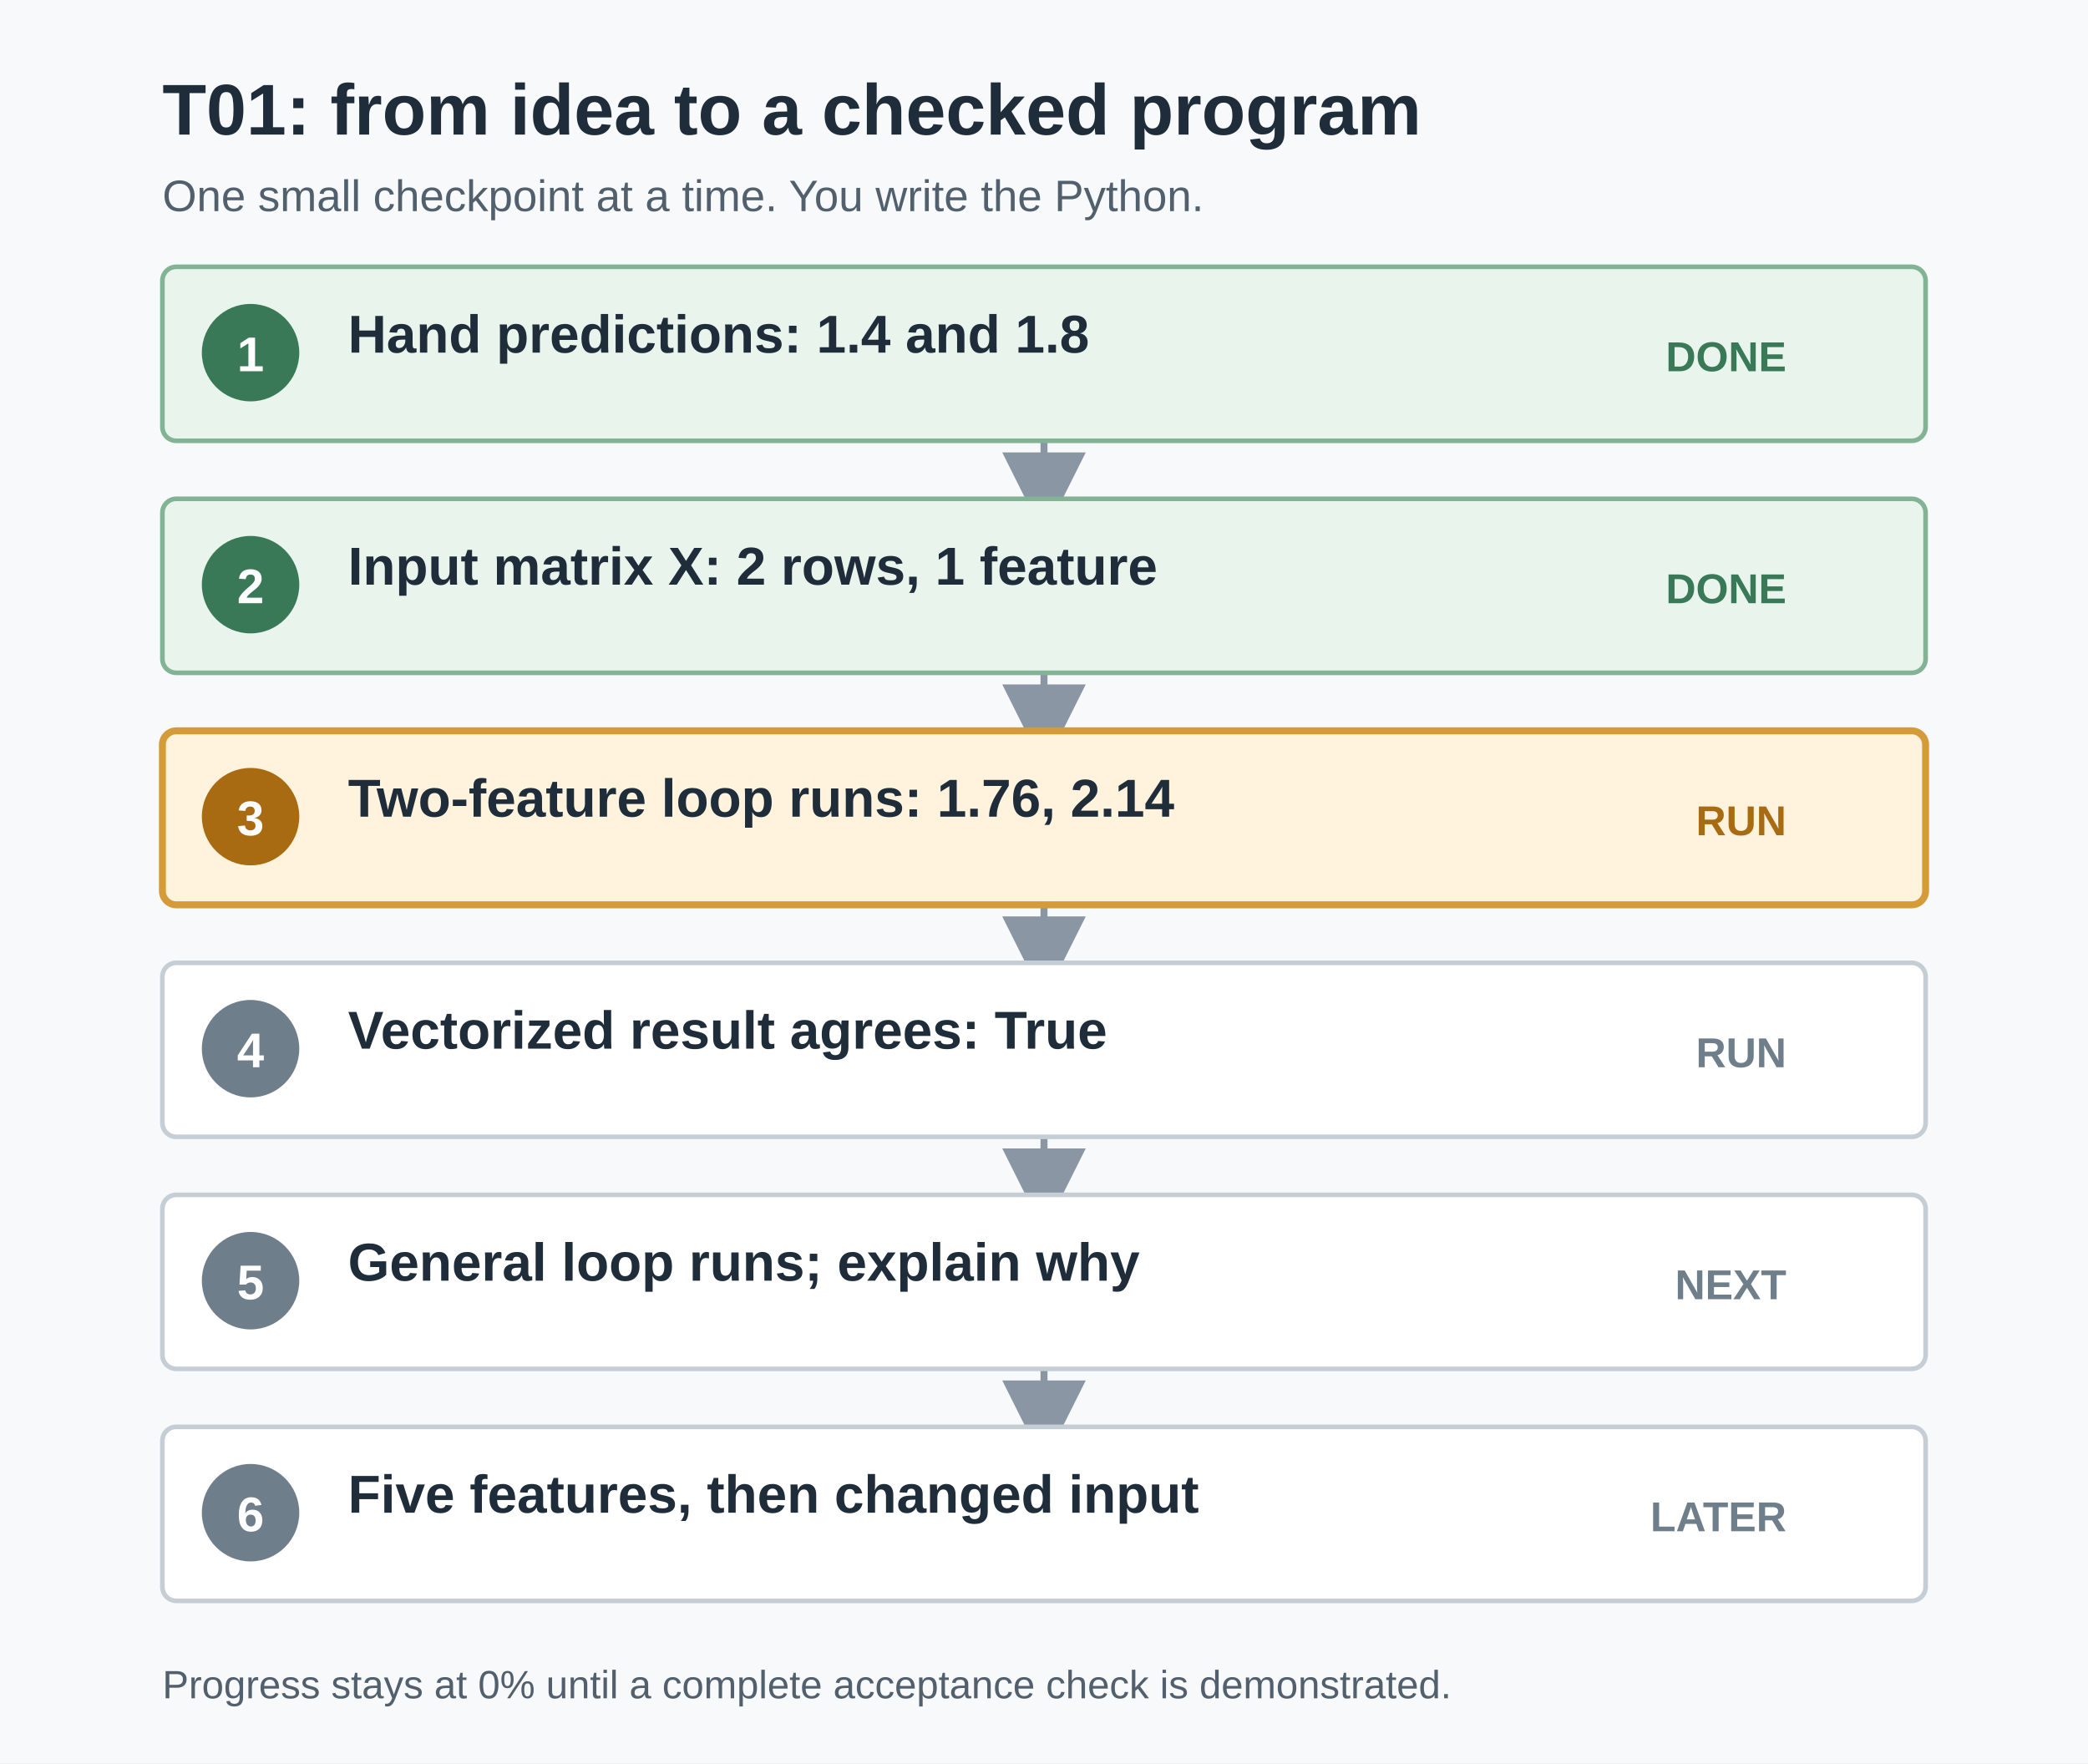
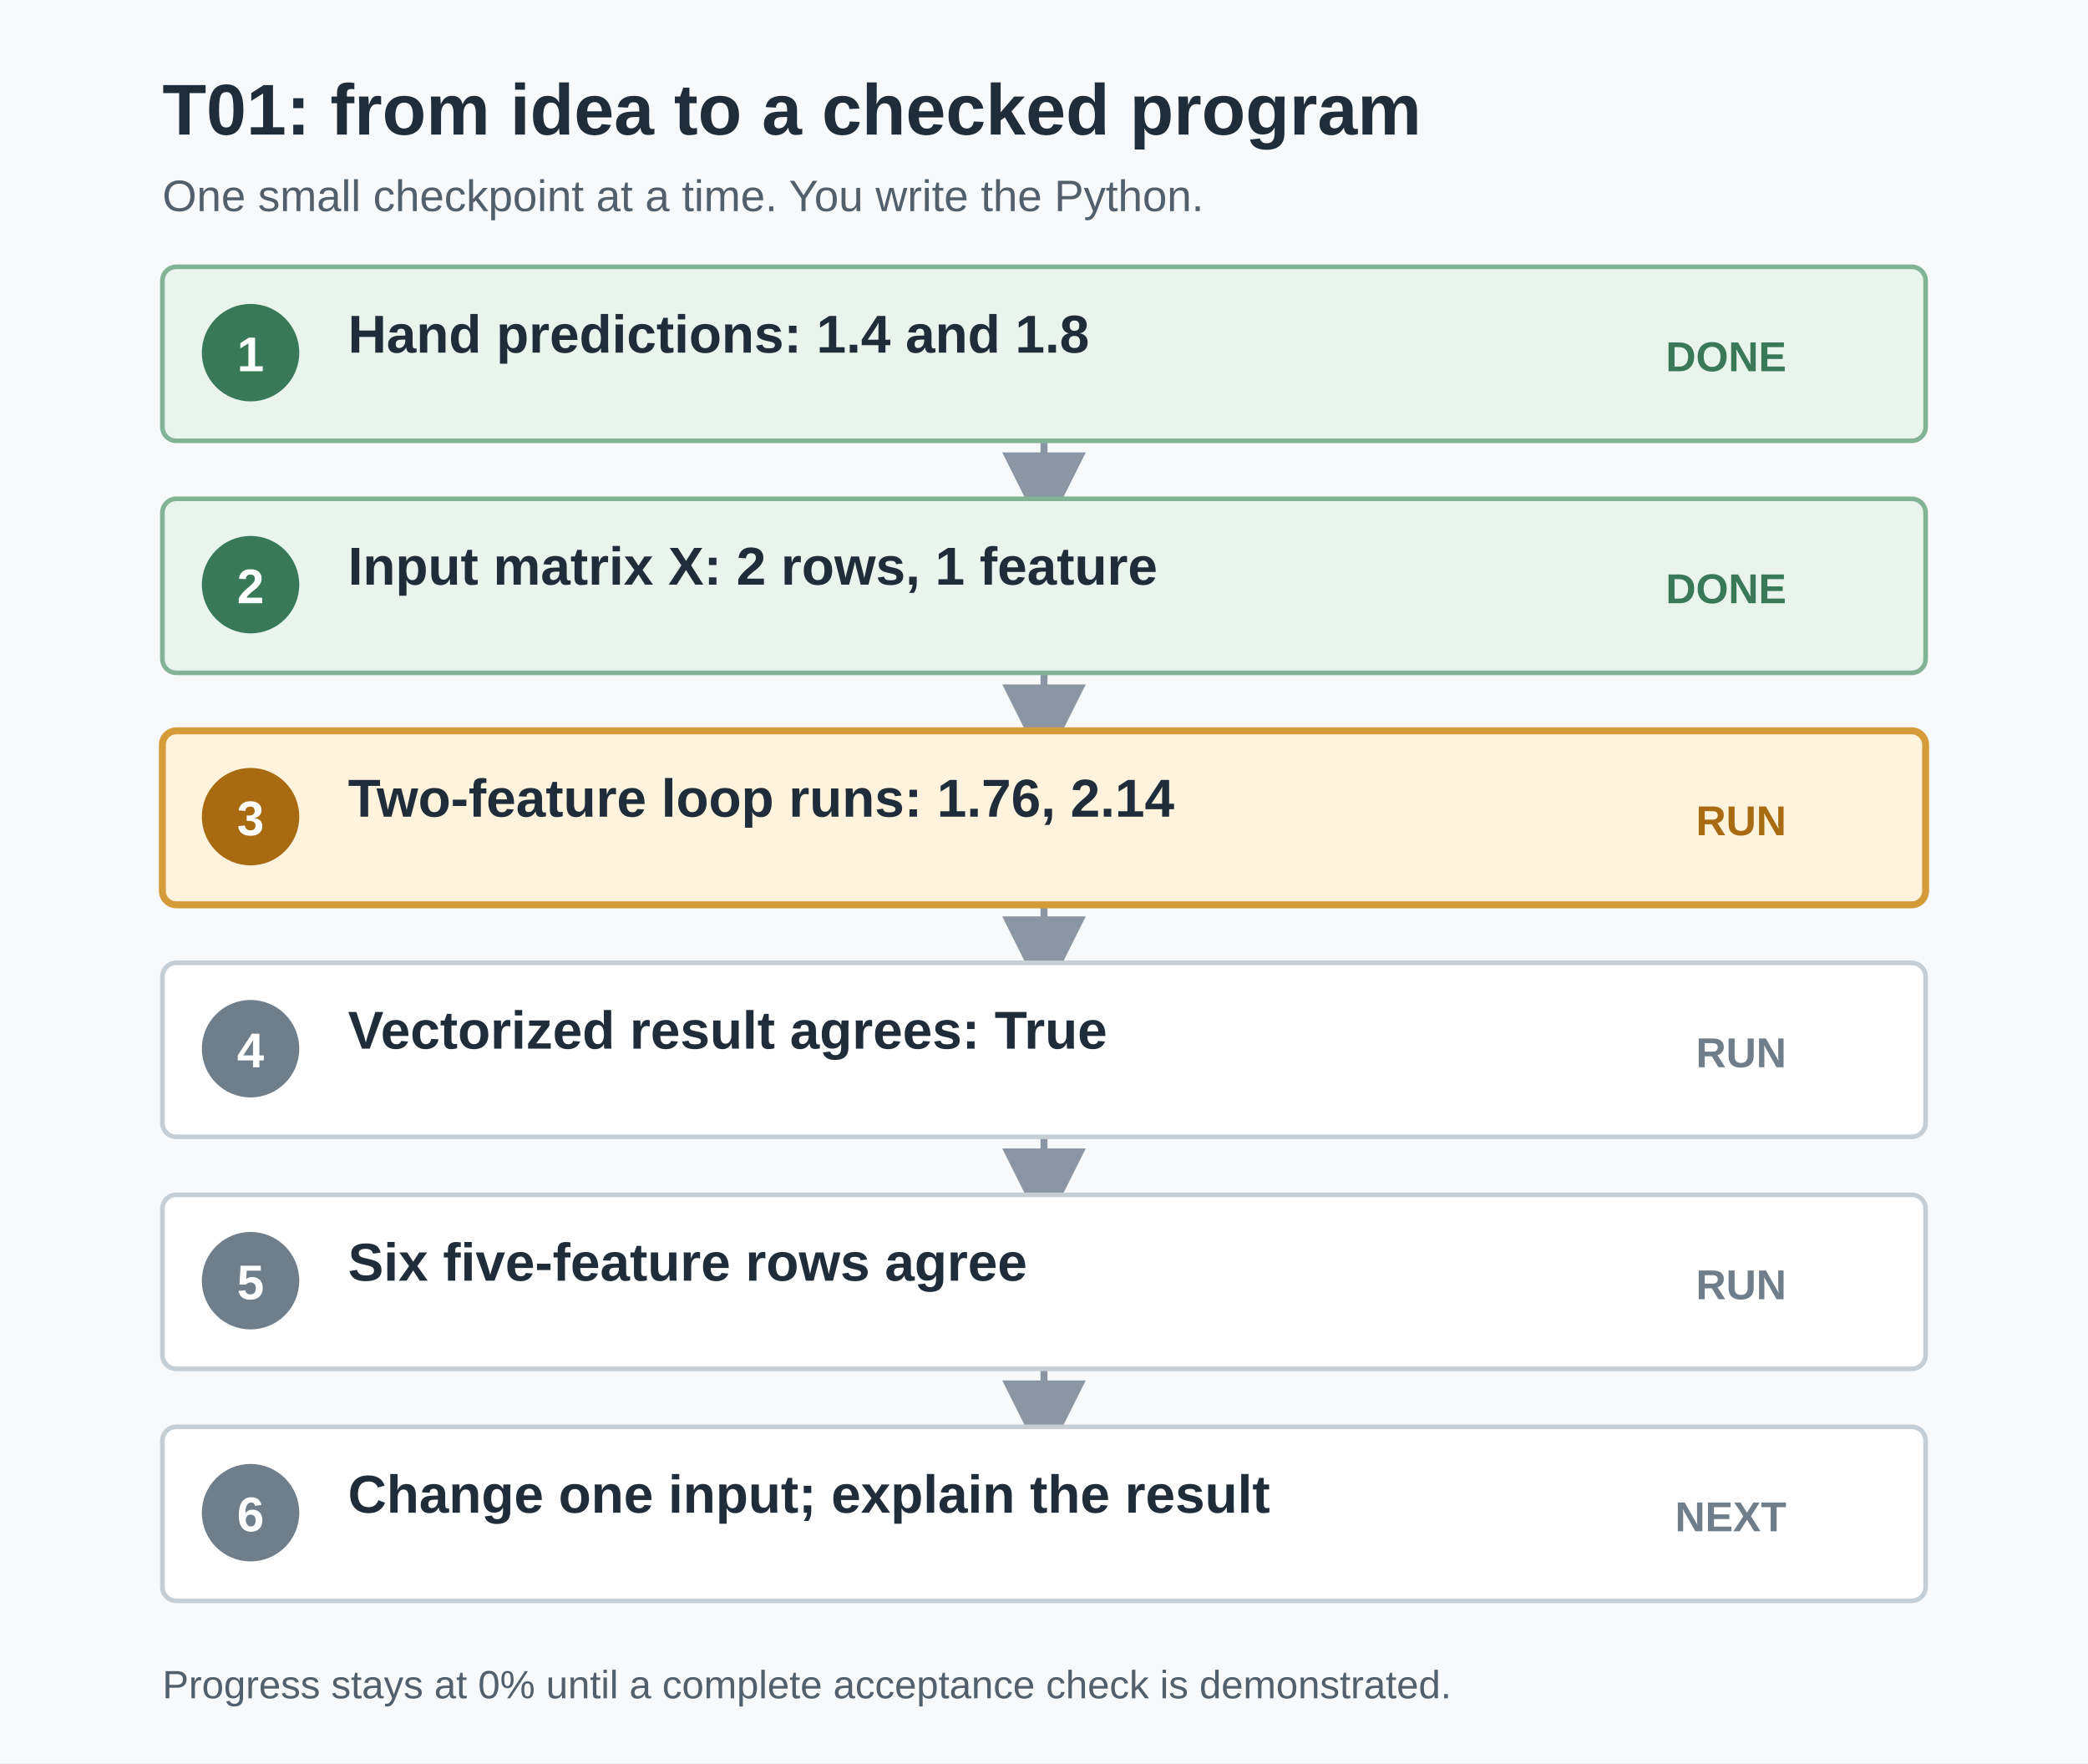
<svg xmlns="http://www.w3.org/2000/svg" width="900" height="760" viewBox="0 0 900 760" role="img" aria-labelledby="title desc">
  <defs>
    <marker id="arrow" markerWidth="12" markerHeight="12" refX="6" refY="6" orient="auto">
      <path d="M 0 0 L 12 6 L 0 12 z" fill="#8a96a3" />
    </marker>
  </defs>
  <rect width="900" height="760" fill="#f7f9fb" />
  <text x="70" y="58" font-family="Arial, sans-serif" font-size="31" font-weight="700" fill="#1f2d3a">T01: from idea to a checked program</text>
  <text x="70" y="91" font-family="Arial, sans-serif" font-size="19" fill="#52606d">One small checkpoint at a time. You write the Python.</text>
  <path d="M 450 190 L 450 213" stroke="#8a96a3" stroke-width="3" marker-end="url(#arrow)" />
  <path d="M 450 290 L 450 313" stroke="#8a96a3" stroke-width="3" marker-end="url(#arrow)" />
  <path d="M 450 390 L 450 413" stroke="#8a96a3" stroke-width="3" marker-end="url(#arrow)" />
  <path d="M 450 490 L 450 513" stroke="#8a96a3" stroke-width="3" marker-end="url(#arrow)" />
  <path d="M 450 590 L 450 613" stroke="#8a96a3" stroke-width="3" marker-end="url(#arrow)" />
  <rect x="70" y="115" width="760" height="75" rx="6" fill="#e9f4ed" stroke="#82b394" stroke-width="2" />
  <circle cx="108" cy="152" r="21" fill="#397958" />
  <text x="108" y="160" text-anchor="middle" font-family="Arial, sans-serif" font-size="21" font-weight="700" fill="#fff">1</text>
  <text x="150" y="152" font-family="Arial, sans-serif" font-size="23" font-weight="700" fill="#1f2d3a">Hand predictions: 1.4 and 1.8</text>
  <text x="770" y="160" text-anchor="end" font-family="Arial, sans-serif" font-size="18" font-weight="700" fill="#397958">DONE</text>
  <rect x="70" y="215" width="760" height="75" rx="6" fill="#e9f4ed" stroke="#82b394" stroke-width="2" />
  <circle cx="108" cy="252" r="21" fill="#397958" />
  <text x="108" y="260" text-anchor="middle" font-family="Arial, sans-serif" font-size="21" font-weight="700" fill="#fff">2</text>
  <text x="150" y="252" font-family="Arial, sans-serif" font-size="23" font-weight="700" fill="#1f2d3a">Input matrix X: 2 rows, 1 feature</text>
  <text x="770" y="260" text-anchor="end" font-family="Arial, sans-serif" font-size="18" font-weight="700" fill="#397958">DONE</text>
  <rect x="70" y="315" width="760" height="75" rx="6" fill="#fff3dd" stroke="#d59b39" stroke-width="3" />
  <circle cx="108" cy="352" r="21" fill="#a96b12" />
  <text x="108" y="360" text-anchor="middle" font-family="Arial, sans-serif" font-size="21" font-weight="700" fill="#fff">3</text>
  <text x="150" y="352" font-family="Arial, sans-serif" font-size="23" font-weight="700" fill="#1f2d3a">Two-feature loop runs: 1.76, 2.14</text>
  <text x="770" y="360" text-anchor="end" font-family="Arial, sans-serif" font-size="18" font-weight="700" fill="#a96b12">RUN</text>
  <rect x="70" y="415" width="760" height="75" rx="6" fill="#fff" stroke="#c5cdd5" stroke-width="2" />
  <circle cx="108" cy="452" r="21" fill="#6f7e8b" />
  <text x="108" y="460" text-anchor="middle" font-family="Arial, sans-serif" font-size="21" font-weight="700" fill="#fff">4</text>
  <text x="150" y="452" font-family="Arial, sans-serif" font-size="23" font-weight="700" fill="#1f2d3a">Vectorized result agrees: True</text>
  <text x="770" y="460" text-anchor="end" font-family="Arial, sans-serif" font-size="18" font-weight="700" fill="#6f7e8b">RUN</text>
  <rect x="70" y="515" width="760" height="75" rx="6" fill="#fff" stroke="#c5cdd5" stroke-width="2" />
  <circle cx="108" cy="552" r="21" fill="#6f7e8b" />
  <text x="108" y="560" text-anchor="middle" font-family="Arial, sans-serif" font-size="21" font-weight="700" fill="#fff">5</text>
-   <text x="150" y="552" font-family="Arial, sans-serif" font-size="23" font-weight="700" fill="#1f2d3a">General loop runs; explain why</text>
-   <text x="770" y="560" text-anchor="end" font-family="Arial, sans-serif" font-size="18" font-weight="700" fill="#6f7e8b">NEXT</text>
+   <text x="150" y="552" font-family="Arial, sans-serif" font-size="23" font-weight="700" fill="#1f2d3a">Six five-feature rows agree</text>
+   <text x="770" y="560" text-anchor="end" font-family="Arial, sans-serif" font-size="18" font-weight="700" fill="#6f7e8b">RUN</text>
  <rect x="70" y="615" width="760" height="75" rx="6" fill="#fff" stroke="#c5cdd5" stroke-width="2" />
  <circle cx="108" cy="652" r="21" fill="#6f7e8b" />
  <text x="108" y="660" text-anchor="middle" font-family="Arial, sans-serif" font-size="21" font-weight="700" fill="#fff">6</text>
-   <text x="150" y="652" font-family="Arial, sans-serif" font-size="23" font-weight="700" fill="#1f2d3a">Five features, then changed input</text>
-   <text x="770" y="660" text-anchor="end" font-family="Arial, sans-serif" font-size="18" font-weight="700" fill="#6f7e8b">LATER</text>
+   <text x="150" y="652" font-family="Arial, sans-serif" font-size="23" font-weight="700" fill="#1f2d3a">Change one input; explain the result</text>
+   <text x="770" y="660" text-anchor="end" font-family="Arial, sans-serif" font-size="18" font-weight="700" fill="#6f7e8b">NEXT</text>
  <text x="70" y="732" font-family="Arial, sans-serif" font-size="17" fill="#52606d">Progress stays at 0% until a complete acceptance check is demonstrated.</text>
</svg>
